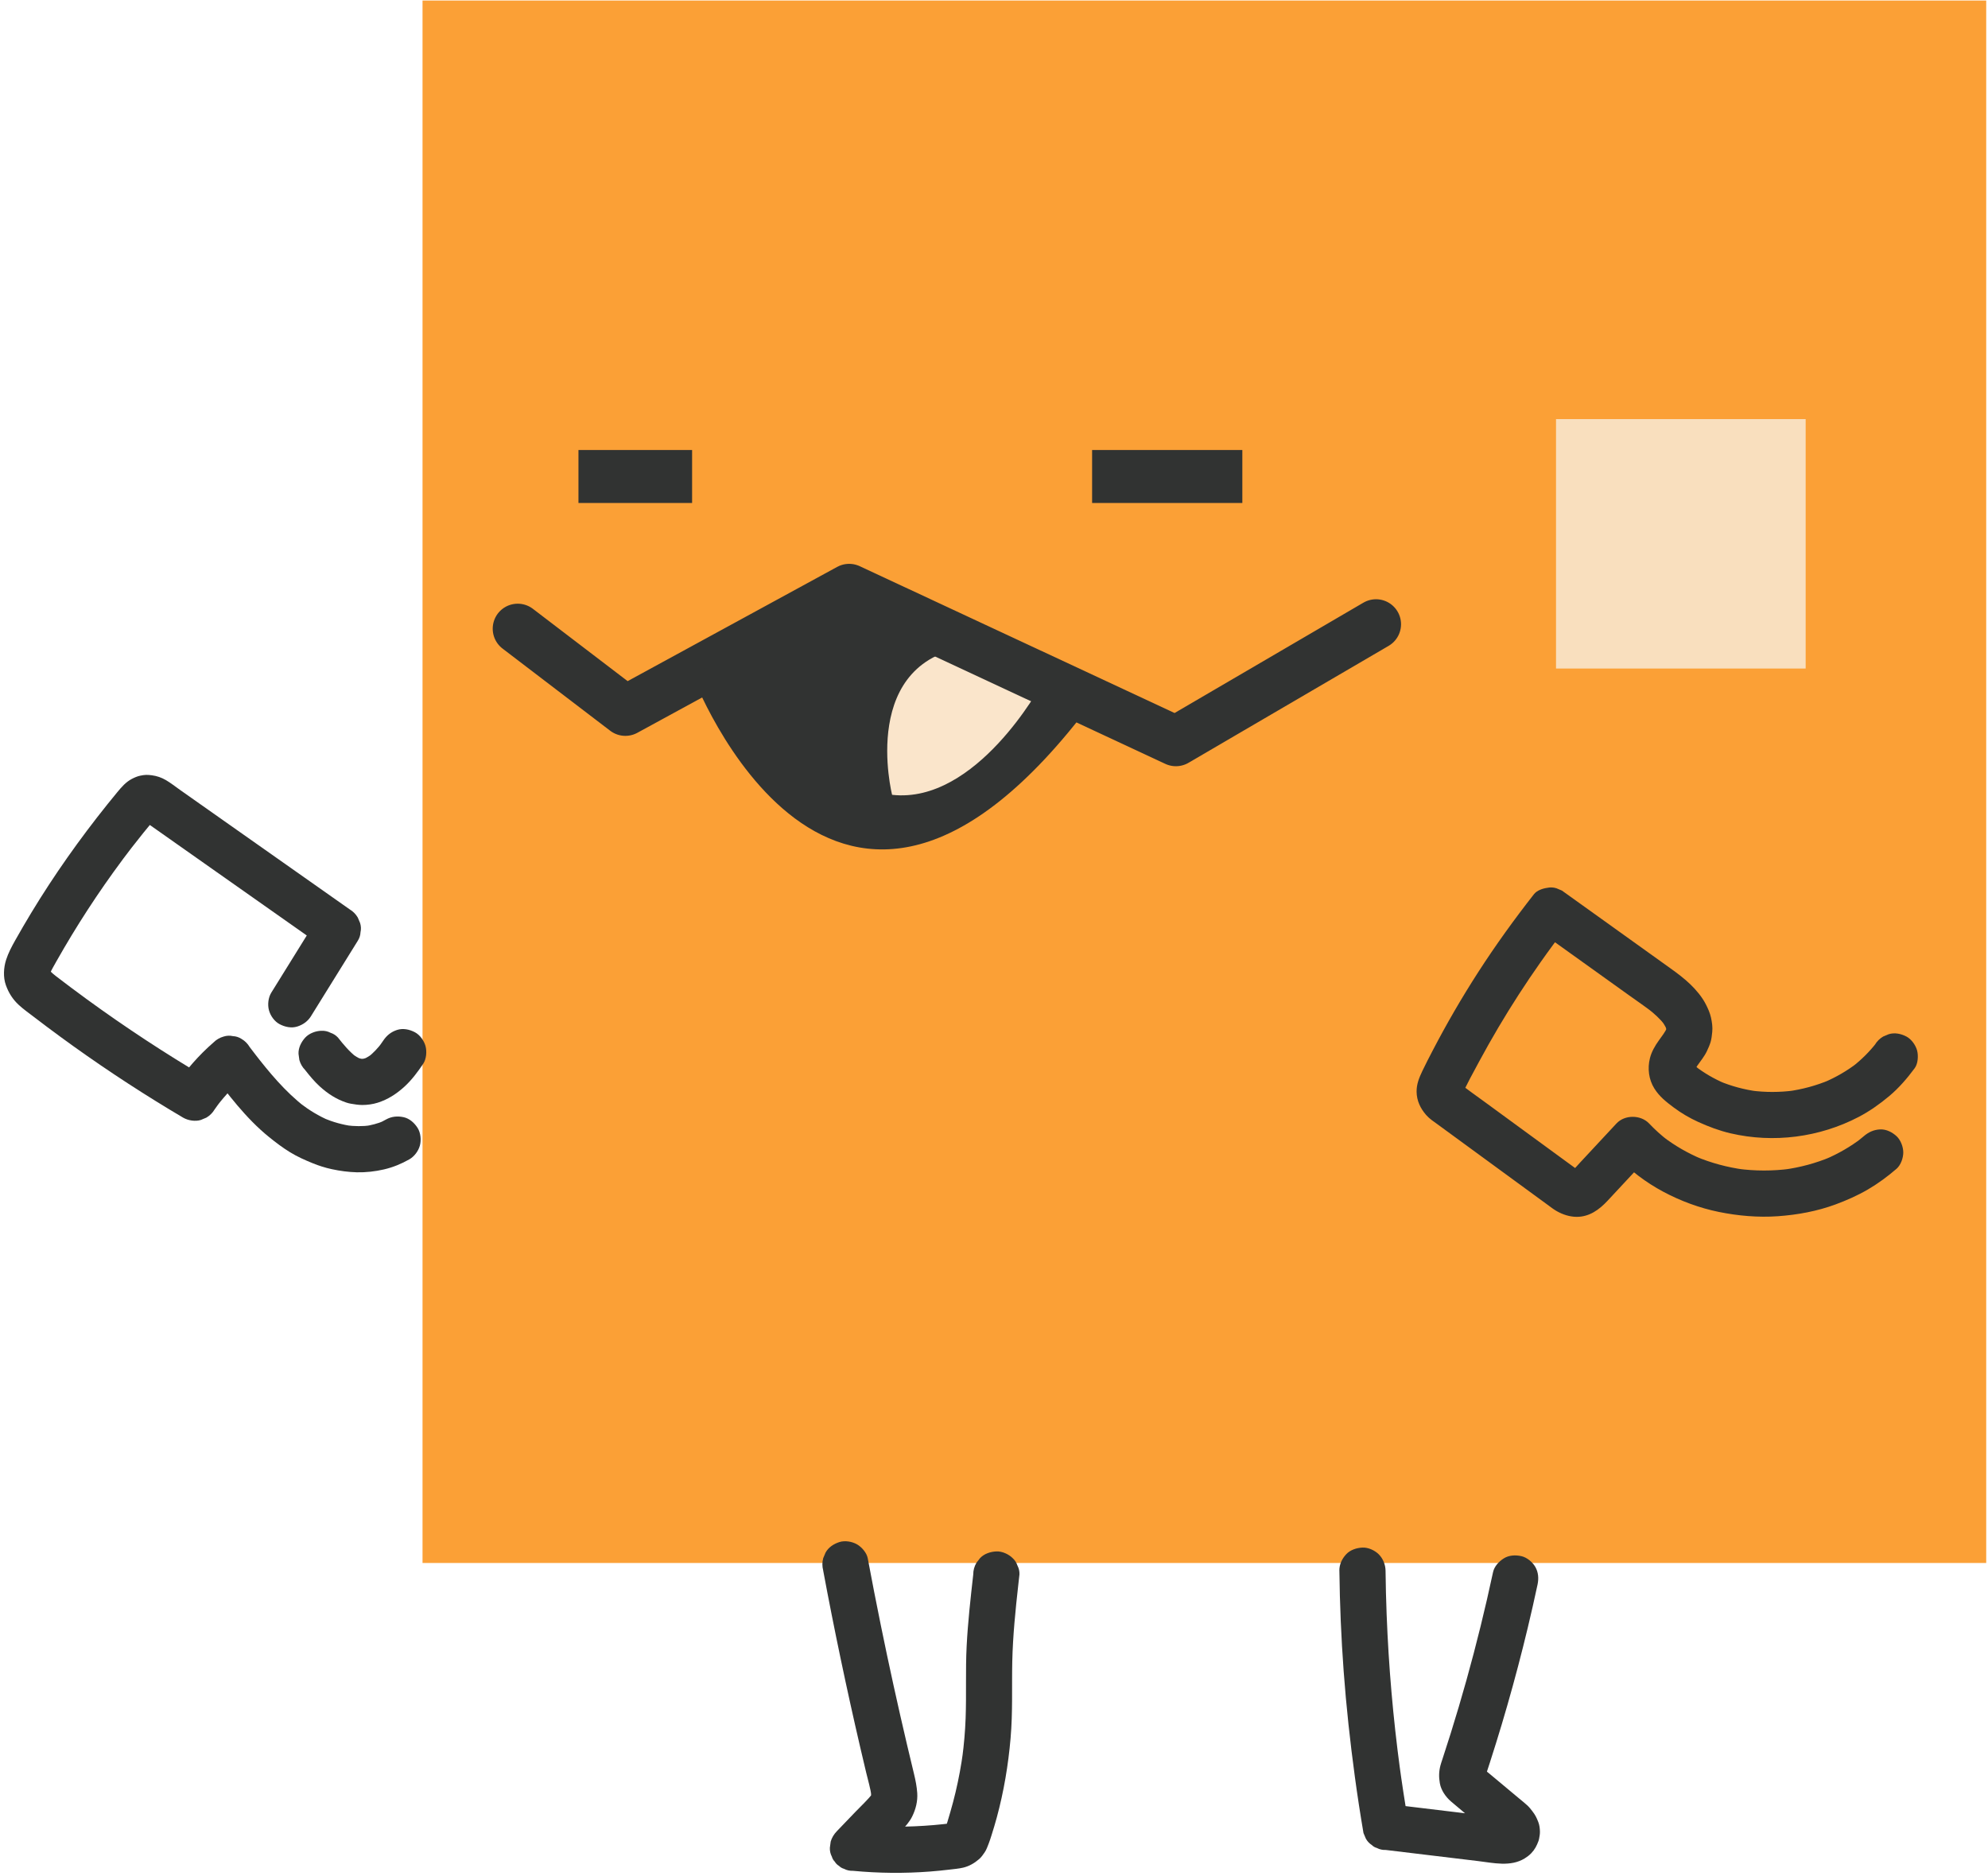
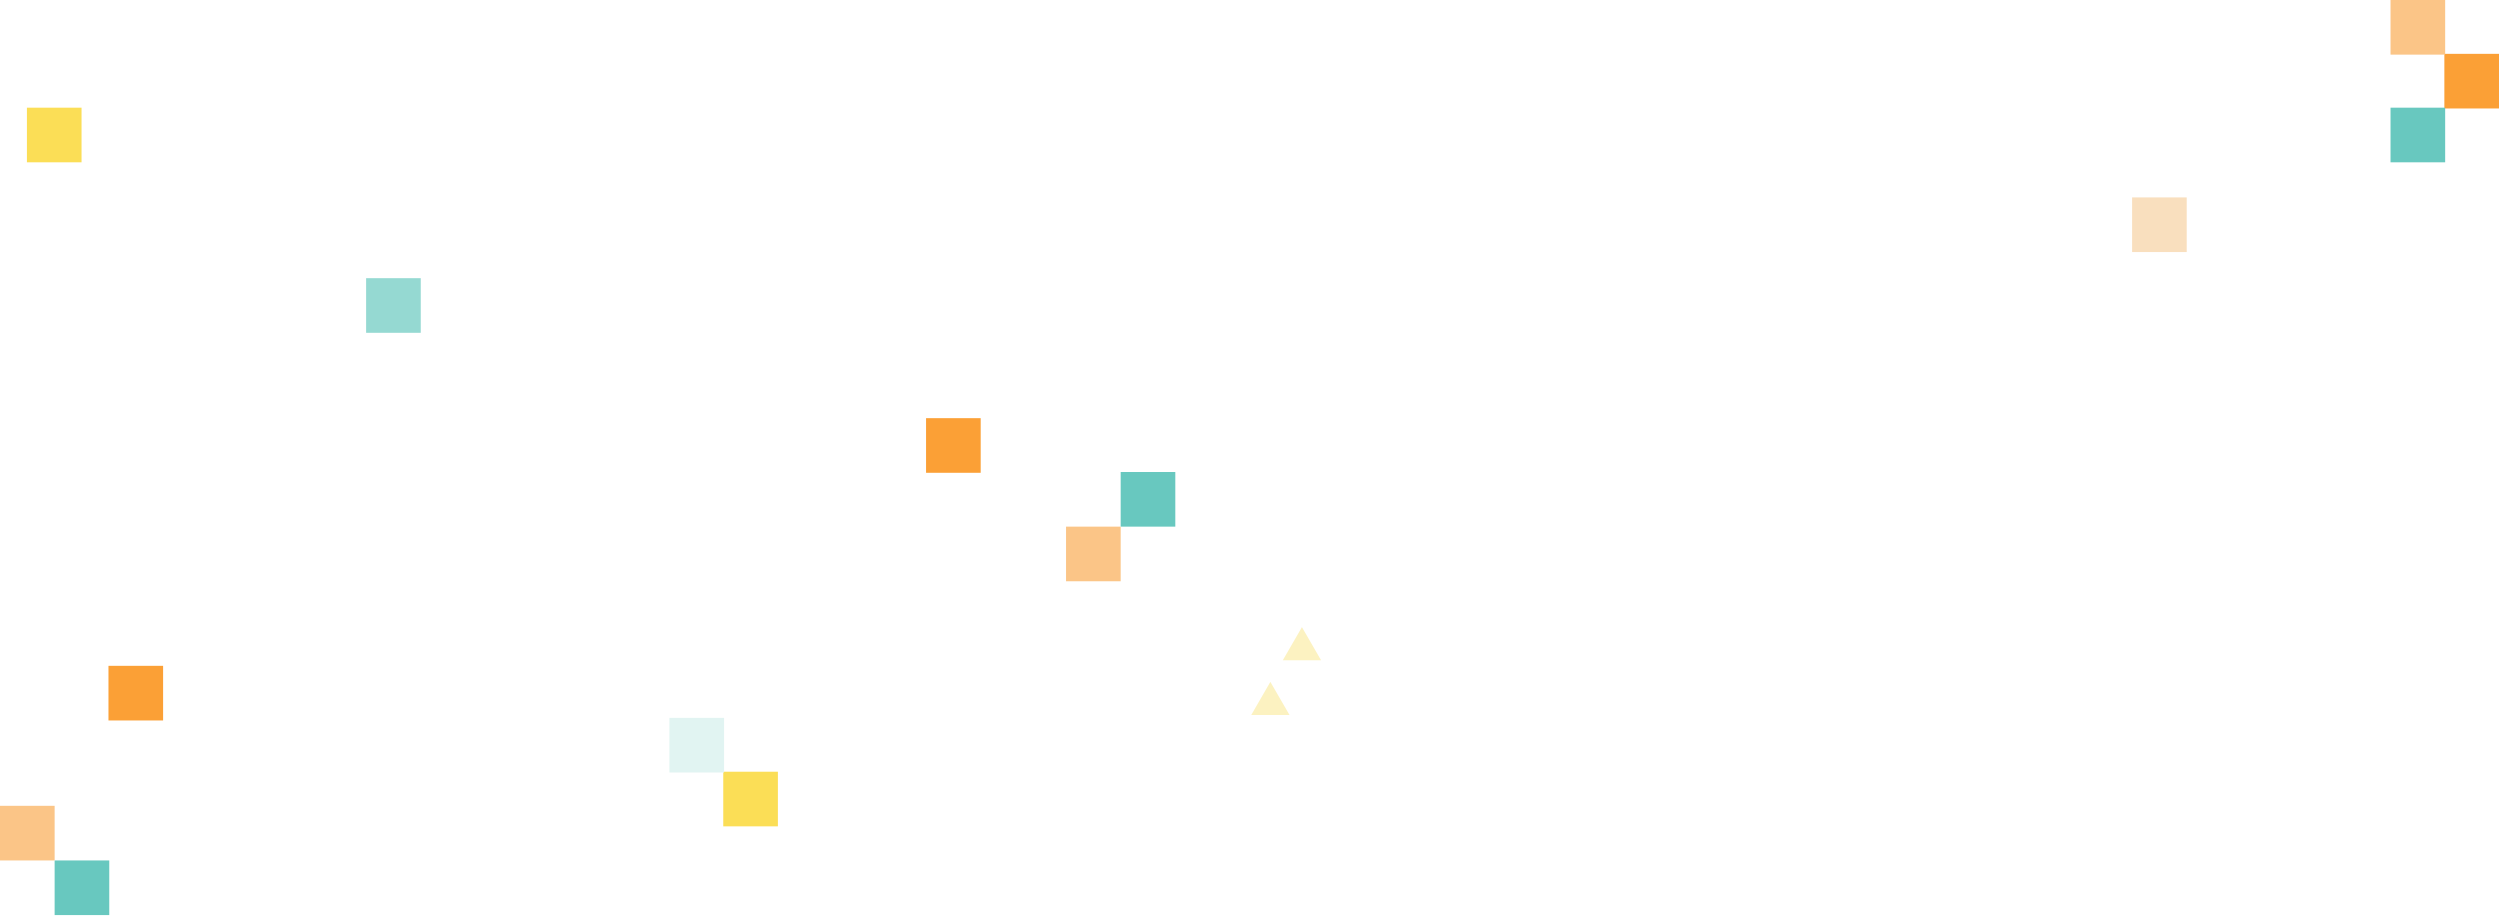
- <svg xmlns="http://www.w3.org/2000/svg" width="318" height="300" viewBox="0 0 318 300" fill="none">
-   <path d="M317.715 0.085L67.588 0.085V249.997H317.715V0.085Z" fill="#FBA036" />
-   <path d="M138.331 131.628C138.331 131.628 168.174 124.137 171.496 110.817L142.7 97.295L138.331 127.617V131.628Z" fill="#FAE5CB" />
-   <path d="M288.832 67.034H248.901V106.931H288.832V67.034Z" fill="#F9DFBE" />
-   <path d="M198.724 71.978H174.693V80.451H198.724V71.978Z" fill="#313332" />
-   <path d="M110.707 71.978H92.53V80.451H110.707V71.978Z" fill="#313332" />
-   <path d="M82.814 100.56L100.032 113.701L135.831 94.186L188.096 118.556L220.109 99.849" stroke="#313332" stroke-width="8" stroke-linecap="round" stroke-linejoin="round" />
-   <path d="M110.707 107.884C110.707 107.884 133.191 167.777 174.691 112.308L166.548 109.537C166.548 109.537 156.199 128.643 142.7 127.132C142.7 127.132 137.144 105.214 155.677 103.324L136.008 94.189L110.707 107.884Z" fill="#313332" />
-   <path d="M131.674 251.193C132.56 255.948 133.501 260.69 134.494 265.422C135.486 270.154 136.521 274.837 137.612 279.527C137.92 280.849 138.23 282.168 138.545 283.484C138.86 284.801 139.237 286.046 139.419 287.35L139.286 286.368C139.346 286.833 139.363 287.296 139.299 287.763L139.432 286.782C139.385 287.065 139.311 287.333 139.203 287.596L139.575 286.715C139.434 287.025 139.257 287.306 139.052 287.576L139.631 286.828C138.794 287.894 137.767 288.831 136.831 289.808L133.829 292.934C133.403 293.377 133.043 293.967 132.878 294.563L132.745 295.544C132.725 296.054 132.831 296.526 133.063 296.967C133.151 297.279 133.309 297.55 133.538 297.781C133.703 298.059 133.922 298.278 134.201 298.443C134.432 298.672 134.703 298.83 135.016 298.918C135.457 299.15 135.929 299.255 136.439 299.236C140.533 299.624 144.658 299.666 148.759 299.351C149.803 299.27 150.847 299.167 151.887 299.041C152.608 298.953 153.345 298.896 154.057 298.731C155.032 298.502 155.867 298.01 156.618 297.365C156.975 297.058 157.258 296.647 157.519 296.261C157.795 295.852 157.965 295.348 158.143 294.9C158.32 294.452 158.46 293.997 158.606 293.541C158.909 292.594 159.192 291.637 159.453 290.677C160.571 286.553 161.28 282.315 161.65 278.06C162.019 273.806 161.832 269.861 161.923 265.756C162.014 261.652 162.435 257.513 162.894 253.408C162.953 252.884 163.012 252.362 163.071 251.838C163.091 251.329 162.985 250.856 162.753 250.416C162.605 249.958 162.349 249.562 161.99 249.227C161.349 248.587 160.298 248.105 159.376 248.147C158.455 248.189 157.431 248.504 156.763 249.227L156.185 249.975C155.85 250.551 155.682 251.171 155.68 251.838C155.249 255.66 154.818 259.486 154.623 263.328C154.428 267.169 154.603 271.005 154.461 274.842C154.382 276.951 154.199 279.052 153.921 281.144L154.054 280.162C153.759 282.35 153.36 284.52 152.85 286.668C152.596 287.731 152.318 288.79 152.012 289.84C151.707 290.891 151.419 291.934 151.02 292.936L151.392 292.055C151.301 292.269 151.195 292.466 151.054 292.653L151.633 291.905C151.549 292.003 151.461 292.09 151.36 292.173L152.108 291.595C151.98 291.686 151.85 291.76 151.707 291.826L152.589 291.455C152.234 291.6 151.86 291.666 151.483 291.718L152.466 291.585C148.338 292.124 144.161 292.294 140.001 292.104C138.814 292.05 137.626 291.964 136.442 291.853L139.055 298.155L142.478 294.592C143.035 294.014 143.594 293.436 144.148 292.855C144.813 292.158 145.493 291.405 145.917 290.537C146.486 289.373 146.808 288.108 146.722 286.804C146.653 285.775 146.454 284.764 146.212 283.767C145.83 282.195 145.454 280.62 145.084 279.045C143.599 272.723 142.205 266.379 140.907 260.015C140.176 256.428 139.474 252.832 138.801 249.232C138.639 248.366 137.838 247.455 137.104 247.027C136.311 246.565 135.146 246.368 134.257 246.656C133.368 246.944 132.501 247.497 132.05 248.351L131.679 249.232C131.504 249.887 131.504 250.541 131.679 251.196L131.674 251.193Z" fill="#313332" />
-   <path d="M214.248 251.243C214.312 256.612 214.538 261.979 214.933 267.334C215.349 272.979 215.964 278.604 216.726 284.213C217.132 287.212 217.592 290.207 218.102 293.19L218.474 294.071C218.706 294.501 219.023 294.846 219.425 295.107C219.656 295.335 219.927 295.493 220.24 295.581C220.681 295.813 221.154 295.919 221.664 295.899L236.444 297.678C238.879 297.971 241.626 298.635 243.877 297.257C244.246 297.031 244.628 296.748 244.931 296.43C245.505 295.83 245.81 295.237 246.096 294.467C246.133 294.368 246.16 294.277 246.18 294.174C246.258 293.792 246.335 293.364 246.327 292.968C246.318 292.459 246.253 291.912 246.064 291.43C245.768 290.677 245.576 290.298 245.113 289.698C244.862 289.375 244.625 289.065 244.327 288.787C243.911 288.401 243.461 288.049 243.025 287.685L239.857 285.039L238.274 283.718C237.788 283.312 237.252 282.93 236.843 282.446L237.421 283.194C237.32 283.063 237.239 282.933 237.17 282.783L237.542 283.664C237.493 283.531 237.461 283.403 237.441 283.263L237.574 284.245C237.564 284.102 237.567 283.964 237.579 283.821L237.446 284.803C237.515 284.301 237.7 283.824 237.857 283.341C238.015 282.859 238.18 282.357 238.338 281.865C238.663 280.861 238.98 279.857 239.293 278.848C239.926 276.815 240.537 274.775 241.123 272.728C242.293 268.655 243.372 264.556 244.362 260.434C244.919 258.111 245.448 255.783 245.946 253.448C246.153 252.478 246.086 251.476 245.574 250.603C245.125 249.838 244.246 249.107 243.367 248.907C242.421 248.693 241.36 248.738 240.52 249.279C239.737 249.783 239.022 250.546 238.823 251.484C237.582 257.281 236.165 263.042 234.569 268.754C233.776 271.591 232.941 274.414 232.062 277.226C231.624 278.631 231.173 280.034 230.712 281.432C230.607 281.757 230.488 282.079 230.405 282.409C230.158 283.376 230.146 284.247 230.316 285.222C230.513 286.349 231.249 287.412 232.106 288.147C233.382 289.247 234.69 290.308 235.983 291.386L237.939 293.02C238.513 293.5 239.133 293.952 239.599 294.541L239.02 293.792C239.133 293.943 239.229 294.098 239.311 294.27L238.939 293.389C238.995 293.529 239.037 293.665 239.059 293.815L238.926 292.833C238.936 292.953 238.936 293.067 238.919 293.187L239.052 292.205C239.032 292.306 239.005 292.402 238.968 292.498L239.34 291.617C239.293 291.72 239.237 291.812 239.168 291.9L239.746 291.152C239.675 291.236 239.596 291.31 239.508 291.376L240.256 290.798C240.143 290.876 240.025 290.94 239.899 290.997L240.781 290.625C240.549 290.719 240.313 290.773 240.069 290.81L241.052 290.677C240.007 290.81 238.936 290.584 237.902 290.458L233.949 289.983L226.102 289.038L221.661 288.504L225.223 291.214C224.698 288.15 224.228 285.076 223.811 281.995L223.944 282.977C223.393 278.875 222.937 274.763 222.58 270.639C222.223 266.517 221.967 262.385 221.807 258.249C221.715 255.908 221.659 253.568 221.632 251.225C221.619 250.273 221.228 249.294 220.55 248.615C219.91 247.975 218.858 247.492 217.937 247.534C217.016 247.576 215.992 247.891 215.324 248.615C214.657 249.338 214.231 250.229 214.243 251.225L214.248 251.243Z" fill="#313332" />
-   <path d="M299.901 167.108C299.787 167.263 299.672 167.413 299.556 167.566L300.135 166.817C299.029 168.24 297.743 169.51 296.322 170.614L297.071 170.036C295.445 171.289 293.662 172.317 291.773 173.12L292.655 172.748C290.517 173.646 288.268 174.252 285.97 174.562L286.953 174.429C284.685 174.726 282.389 174.734 280.121 174.434L281.104 174.567C279.008 174.284 276.956 173.737 275.006 172.918L275.887 173.289C274.2 172.568 272.607 171.648 271.153 170.526L271.902 171.104C271.432 170.737 270.984 170.351 270.614 169.881L271.193 170.629C271.038 170.423 270.91 170.208 270.801 169.972L271.173 170.853C271.092 170.651 271.033 170.45 270.996 170.236L271.129 171.217C271.102 170.998 271.097 170.787 271.119 170.568L270.986 171.55C271.023 171.276 271.097 171.016 271.198 170.757L270.826 171.638C271.19 170.782 271.799 170.063 272.328 169.308C272.599 168.924 272.853 168.525 273.05 168.097C273.267 167.632 273.491 167.142 273.634 166.645C273.777 166.148 273.833 165.58 273.89 165.048C273.971 164.293 273.85 163.495 273.69 162.762C273.53 162.029 273.203 161.295 272.858 160.626C272.254 159.45 271.353 158.382 270.407 157.461C269.462 156.541 268.333 155.695 267.233 154.905L263.932 152.54L257.332 147.81L249.847 142.448L248.965 142.077C248.475 141.921 247.982 141.902 247.492 142.01C246.766 142.108 245.845 142.421 245.372 143.026C242.219 147.052 239.227 151.194 236.456 155.493C233.833 159.561 231.4 163.751 229.166 168.045C228.602 169.128 228.04 170.211 227.515 171.313C226.991 172.416 226.589 173.415 226.599 174.611C226.612 176.053 227.205 177.288 228.136 178.354C228.656 178.949 229.348 179.395 229.981 179.857L231.56 181.011L234.717 183.32L247.522 192.683C248.007 193.037 248.482 193.416 249.004 193.714C249.977 194.265 251.071 194.627 252.196 194.634C254.233 194.647 255.822 193.48 257.144 192.06C258.92 190.153 260.696 188.246 262.472 186.339L263.792 184.922H258.568C260.721 187.198 263.302 189.147 266.065 190.621C268.841 192.102 271.855 193.217 274.941 193.847C278.028 194.477 281.232 194.755 284.387 194.534C287.529 194.312 290.672 193.736 293.63 192.641C295.398 191.987 297.14 191.216 298.77 190.266C300.401 189.317 301.935 188.18 303.366 186.949C304.051 186.359 304.447 185.214 304.447 184.338C304.447 183.462 304.046 182.353 303.366 181.727C302.686 181.102 301.738 180.603 300.753 180.647C299.768 180.691 298.916 181.061 298.14 181.727C297.79 182.028 297.433 182.321 297.066 182.604L297.815 182.025C296.019 183.406 294.051 184.538 291.968 185.424L292.849 185.052C290.458 186.058 287.938 186.73 285.367 187.08L286.35 186.947C283.569 187.318 280.749 187.314 277.968 186.942L278.951 187.075C276.308 186.713 273.72 186.022 271.262 184.99L272.144 185.362C269.971 184.444 267.915 183.265 266.04 181.831L266.789 182.409C265.72 181.585 264.718 180.682 263.792 179.702C262.457 178.292 259.9 178.27 258.568 179.702L254.657 183.903L252.751 185.95C252.152 186.592 251.583 187.299 250.894 187.845L251.642 187.267C251.46 187.402 251.273 187.518 251.066 187.611L251.948 187.24C251.807 187.294 251.667 187.336 251.519 187.365L252.502 187.232C252.297 187.259 252.103 187.257 251.898 187.232L252.881 187.365C252.679 187.328 252.49 187.269 252.3 187.195L253.182 187.567C252.497 187.267 251.908 186.794 251.31 186.356L249.381 184.946L245.463 182.082L237.628 176.353C236.175 175.29 234.702 174.249 233.269 173.161L234.018 173.74C233.754 173.533 233.505 173.316 233.293 173.058L233.872 173.806C233.764 173.659 233.675 173.511 233.601 173.344L233.973 174.224C233.931 174.111 233.904 174.008 233.88 173.892L234.013 174.874C233.991 174.702 233.991 174.539 234.008 174.365L233.875 175.347C233.922 175.039 234.015 174.756 234.133 174.471L233.761 175.352C234.599 173.449 235.623 171.609 236.609 169.78C237.599 167.942 238.626 166.126 239.687 164.33C241.791 160.776 244.034 157.304 246.411 153.928C247.766 152.003 249.165 150.109 250.603 148.248L250.024 148.996C250.214 148.75 250.406 148.504 250.598 148.261L246.12 148.839C250.913 152.272 255.709 155.707 260.501 159.14C261.804 160.072 263.132 160.978 264.403 161.955L263.654 161.377C264.622 162.13 265.538 162.956 266.294 163.924L265.715 163.175C266.087 163.663 266.412 164.179 266.659 164.743L266.287 163.862C266.444 164.241 266.558 164.627 266.622 165.033L266.489 164.052C266.538 164.423 266.538 164.79 266.489 165.161L266.622 164.179C266.568 164.524 266.472 164.851 266.339 165.174L266.71 164.293C266.366 165.068 265.841 165.737 265.348 166.421C264.733 167.273 264.191 168.213 263.927 169.239C263.511 170.87 263.725 172.652 264.622 174.092C265.427 175.386 266.526 176.245 267.728 177.143C268.942 178.049 270.257 178.821 271.639 179.449C273.309 180.207 275.02 180.854 276.808 181.272C283.69 182.879 291.042 181.924 297.3 178.659C299.061 177.741 300.686 176.587 302.206 175.315C303.726 174.042 305.075 172.482 306.28 170.846C306.812 170.12 306.881 168.83 306.652 168.001C306.423 167.172 305.753 166.217 304.955 165.796C304.097 165.343 303.058 165.117 302.108 165.425L301.226 165.796C300.672 166.124 300.228 166.566 299.901 167.12V167.108Z" fill="#313332" />
-   <path d="M49.779 162.481L57.229 150.48C57.5 150.057 57.645 149.599 57.667 149.107C57.778 148.617 57.756 148.125 57.601 147.635L57.229 146.754C56.901 146.201 56.458 145.758 55.904 145.43L37.816 132.696L28.773 126.327C28.034 125.808 27.309 125.225 26.529 124.772C25.812 124.356 25.088 124.112 24.28 124.004C23.576 123.911 23.154 123.913 22.403 124.076C21.945 124.174 21.49 124.376 21.081 124.59C20.123 125.092 19.436 125.894 18.763 126.709C18.234 127.348 17.706 127.993 17.187 128.643C12.758 134.17 8.66 139.955 4.993 146.016C4.114 147.47 3.257 148.94 2.424 150.423C1.865 151.418 1.326 152.431 0.976 153.524C0.577 154.767 0.488 156.322 0.937 157.567C1.385 158.812 2.035 159.841 2.988 160.724C3.761 161.443 4.641 162.056 5.478 162.698C6.862 163.761 8.259 164.807 9.668 165.838C15.3 169.962 21.115 173.838 27.09 177.45C27.822 177.891 28.553 178.329 29.287 178.762C30.075 179.227 31.25 179.419 32.134 179.134L33.016 178.762C33.57 178.435 34.014 177.992 34.341 177.438C34.654 176.99 34.977 176.55 35.309 176.119L34.73 176.867C36.112 175.083 37.666 173.439 39.37 171.96L33.568 171.212C36.437 174.977 39.314 178.853 43.016 181.853C44.094 182.726 45.205 183.57 46.39 184.296C47.574 185.022 48.769 185.546 50.02 186.058C51.005 186.462 52.025 186.782 53.064 187.006C54.377 187.291 55.734 187.473 57.076 187.508C58.529 187.542 60.017 187.372 61.428 187.045C62.84 186.718 64.214 186.154 65.465 185.443C66.266 184.988 66.918 184.122 67.162 183.238C67.406 182.355 67.295 181.179 66.79 180.394C66.285 179.609 65.524 178.912 64.583 178.698C63.605 178.477 62.623 178.568 61.736 179.07C61.34 179.296 60.931 179.498 60.512 179.675L61.394 179.303C60.409 179.714 59.379 179.985 58.325 180.135L59.308 180.002C58.012 180.175 56.707 180.16 55.411 179.992L56.394 180.125C54.813 179.911 53.271 179.476 51.801 178.863L52.682 179.235C50.993 178.518 49.436 177.561 47.983 176.444L48.732 177.022C45.602 174.596 43.06 171.527 40.649 168.409L41.227 169.158C40.799 168.604 40.375 168.048 39.949 167.489C39.622 166.935 39.178 166.492 38.624 166.165C38.2 165.894 37.742 165.749 37.25 165.727C36.76 165.616 36.267 165.639 35.777 165.794C35.151 165.968 34.607 166.286 34.147 166.743C31.787 168.788 29.748 171.161 27.96 173.717L33.014 172.393C26.433 168.51 20.039 164.31 13.864 159.811C12.108 158.532 10.372 157.23 8.65 155.904L9.399 156.482C8.759 155.987 8.109 155.498 7.604 154.858L8.182 155.606C8.015 155.384 7.872 155.153 7.756 154.9L8.128 155.781C8.025 155.535 7.958 155.286 7.921 155.023L8.054 156.005C8.03 155.751 8.032 155.507 8.062 155.254L7.929 156.236C7.993 155.795 8.126 155.379 8.296 154.971L7.924 155.852C8.244 155.111 8.658 154.412 9.054 153.711C9.451 153.01 9.86 152.299 10.271 151.597C11.074 150.229 11.896 148.871 12.741 147.527C14.451 144.808 16.244 142.14 18.12 139.532C19.179 138.058 20.265 136.606 21.374 135.169L20.795 135.917C21.512 134.992 22.241 134.071 22.977 133.161C23.334 132.72 23.694 132.282 24.056 131.847C24.418 131.411 24.738 130.995 25.159 130.648L24.411 131.227C24.561 131.111 24.716 131.013 24.888 130.934L24.007 131.305C24.125 131.259 24.238 131.227 24.361 131.202L23.379 131.335C23.517 131.318 23.645 131.318 23.783 131.33L22.8 131.197C22.972 131.224 23.135 131.271 23.297 131.335L22.416 130.963C22.911 131.182 23.342 131.517 23.783 131.825L25.241 132.851L28.154 134.903L33.984 139.008L45.592 147.18L52.175 151.814L50.85 146.764L43.4 158.766C42.902 159.568 42.779 160.71 43.028 161.61C43.277 162.511 43.927 163.394 44.725 163.815C45.582 164.268 46.621 164.494 47.572 164.187C48.523 163.879 49.257 163.33 49.779 162.491V162.481Z" fill="#313332" />
-   <path d="M48.826 171.173C49.542 172.081 50.281 172.979 51.138 173.762C52.399 174.913 53.766 175.809 55.389 176.351C55.631 176.432 55.879 176.496 56.131 176.538C56.719 176.639 57.333 176.739 57.936 176.742C58.764 176.742 59.628 176.626 60.421 176.375C62.047 175.861 63.426 174.965 64.679 173.823C65.847 172.76 66.812 171.461 67.692 170.157C68.206 169.394 68.302 168.178 68.064 167.312C67.825 166.446 67.165 165.528 66.367 165.107C65.509 164.654 64.47 164.428 63.519 164.736C62.569 165.043 61.872 165.602 61.313 166.431C61.047 166.822 60.773 167.209 60.485 167.583L61.064 166.835C60.421 167.661 59.712 168.437 58.884 169.084L59.633 168.506C59.15 168.877 58.638 169.195 58.079 169.438L58.961 169.067C58.52 169.251 58.064 169.382 57.591 169.448L58.574 169.315C58.148 169.367 57.724 169.367 57.298 169.315L58.281 169.448C57.833 169.384 57.401 169.263 56.983 169.091L57.864 169.463C57.303 169.224 56.788 168.907 56.303 168.538L57.052 169.116C55.897 168.223 54.958 167.096 54.059 165.954C53.724 165.594 53.328 165.339 52.87 165.191C52.429 164.96 51.956 164.854 51.446 164.873C50.54 164.873 49.459 165.275 48.833 165.954C48.207 166.633 47.707 167.58 47.752 168.565L47.885 169.546C48.06 170.172 48.377 170.715 48.836 171.176L48.826 171.173Z" fill="#313332" />
+ <svg xmlns="http://www.w3.org/2000/svg" width="1393" height="510" viewBox="0 0 1393 510" fill="none">
+   <path d="M730.771 358.664L736.105 367.892L725.441 367.894L714.774 367.896L720.104 358.668L725.436 349.438L730.771 358.664Z" fill="#FCF2C1" />
+   <path d="M713.181 389.165L718.515 398.393L707.851 398.395L697.187 398.398L702.516 389.167L707.846 379.939L713.181 389.165Z" fill="#FCF2C1" />
+   <path d="M1218.44 140.441L1218.44 110L1188 110L1188 140.441L1218.44 140.441Z" fill="#F9DFBE" />
+   <path d="M624.441 293.44H594V323.881H624.441V293.44Z" fill="#FBC587" />
+   <path d="M546.441 233H516V263.441H546.441V233Z" fill="#FBA036" />
+   <path d="M654.882 263H624.441V293.441H654.882V263Z" fill="#68C8BF" />
+   <path d="M30.441 479.44L30.441 449L0 449L0 479.44L30.441 479.44Z" fill="#FBC587" />
+   <path d="M90.881 401.441L90.881 371L60.441 371L60.441 401.441L90.881 401.441Z" fill="#FBA036" />
+   <path d="M234.441 185.441L234.441 155L204 155L204 185.441L234.441 185.441Z" fill="#95D9D2" />
+   <path d="M1392.44 60.441L1392.44 30L1362 30L1362 60.441L1392.44 60.441Z" fill="#FBA036" />
+   <path d="M1362.44 90.441L1362.44 60L1332 60L1332 90.441L1362.44 90.441Z" fill="#68C8BF" />
+   <path d="M1362.44 30.441L1362.44 0L1332 -1.33061e-06L1332 30.441L1362.44 30.441Z" fill="#FBC587" />
+   <path d="M433.441 460.441L433.441 430L403 430L403 460.441L433.441 460.441Z" fill="#FBDE56" />
+   <path d="M403.441 430.441L403.441 400L373 400L373 430.441L403.441 430.441Z" fill="#E1F4F2" />
+   <path d="M60.881 509.882L60.881 479.441L30.441 479.441L30.441 509.882L60.881 509.882Z" fill="#68C8BF" />
+   <path d="M45.441 60H15V90.441H45.441V60Z" fill="#FBDE56" />
</svg>
